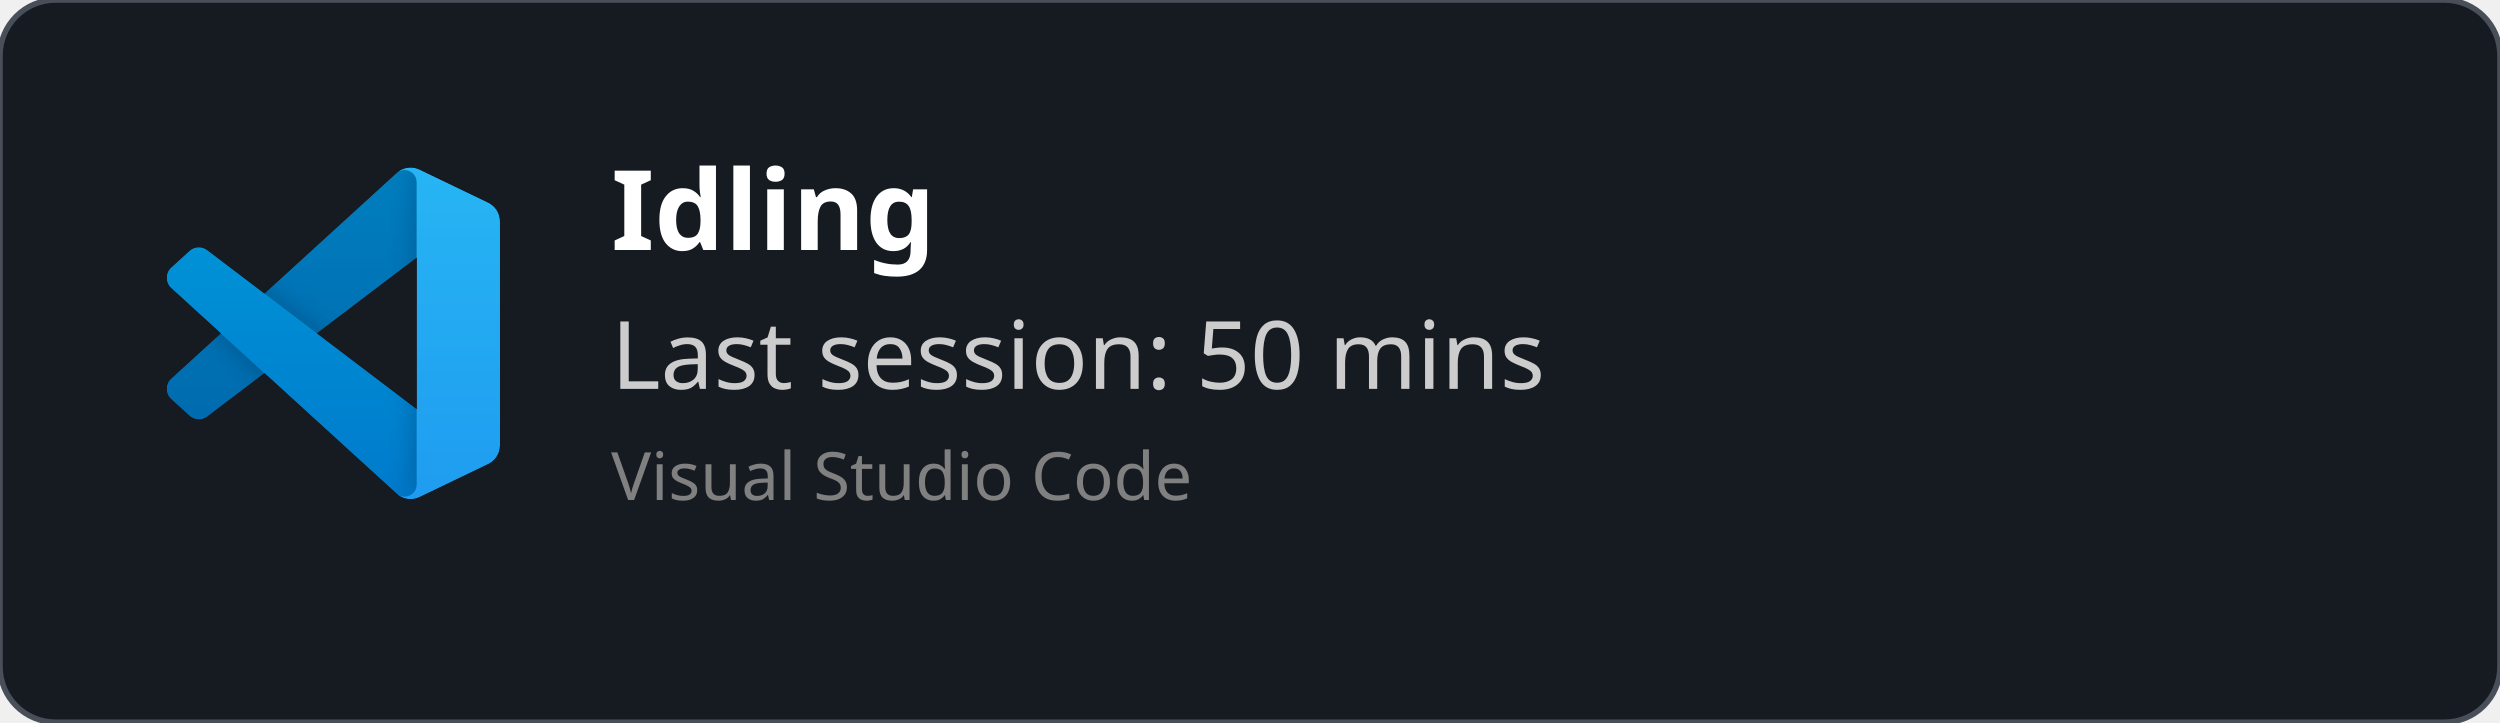
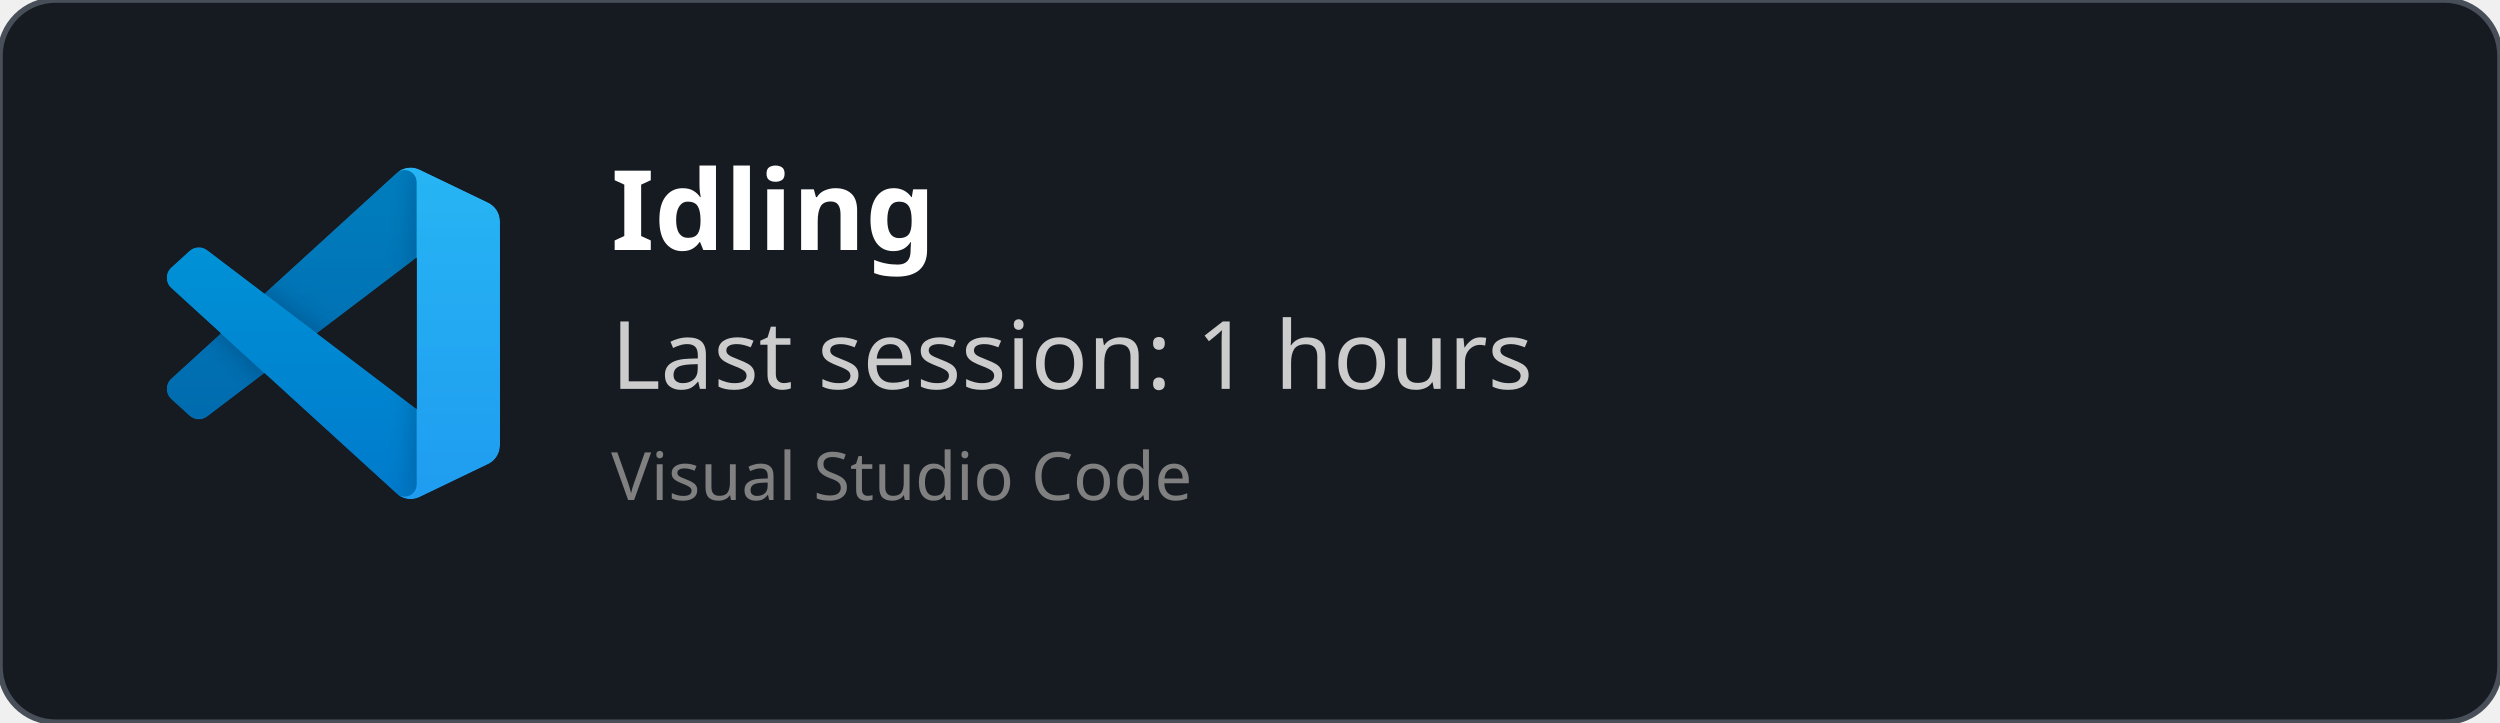
<svg xmlns="http://www.w3.org/2000/svg" width="450" height="130" viewBox="0 0 450 130" fill="none" role="img">
  <style>
    *{
        font-family: 'Segoe UI', Ubuntu, monospace
    }
    </style>
  <defs>
    <clipPath id="horizontalClip" x="20" y="20" width="500" height="200">
      <rect x="90" y="20" width="300" height="50" />
    </clipPath>
  </defs>
  <rect width="450" height="130" fill="rgba(22,27,34)" stroke="#484f58" stroke-width="1" fill-opacity="1" stroke-opacity="1" x="0" y="0" rx="10px" ry="10px">
    </rect>
  <svg width="60" height="60" x="30" y="30" viewBox="0 0 100 100" fill="none" id="vscode">
    <mask id="mask0" mask-type="alpha" maskUnits="userSpaceOnUse" x="0" y="0" width="100" height="100">
      <path fill-rule="evenodd" clip-rule="evenodd" d="M70.912 99.317C72.487 99.931 74.283 99.891 75.873 99.126L96.461 89.22C98.624 88.179 100 85.989 100 83.587V16.413C100 14.011 98.624 11.822 96.461 10.781L75.873 0.874C73.786 -0.13 71.345 0.116 69.513 1.447C69.252 1.637 69.003 1.849 68.769 2.083L29.355 38.041L12.187 25.01C10.589 23.797 8.354 23.896 6.869 25.246L1.363 30.255C-0.453 31.906 -0.455 34.763 1.359 36.417L16.247 50L1.359 63.583C-0.455 65.237 -0.453 68.094 1.363 69.745L6.869 74.754C8.354 76.104 10.589 76.204 12.187 74.99L29.355 61.959L68.769 97.917C69.392 98.541 70.125 99.01 70.912 99.317ZM75.015 27.299L45.109 50L75.015 72.701V27.299Z" fill="white" />
    </mask>
    <g mask="url(#mask0)">
      <path d="M96.461 10.796L75.857 0.876C73.472 -0.273 70.622 0.212 68.75 2.083L1.299 63.583C-0.516 65.237 -0.514 68.094 1.303 69.745L6.813 74.754C8.298 76.104 10.535 76.204 12.134 74.99L93.361 13.37C96.086 11.303 100 13.246 100 16.667V16.427C100 14.027 98.625 11.838 96.461 10.796Z" fill="#0065A9" />
      <g filter="url(#filter0_d)">
        <path d="M96.461 89.204L75.857 99.124C73.472 100.273 70.622 99.788 68.75 97.917L1.299 36.417C-0.516 34.763 -0.514 31.906 1.303 30.255L6.813 25.246C8.298 23.896 10.535 23.796 12.134 25.009L93.361 86.63C96.086 88.697 100 86.754 100 83.333V83.573C100 85.974 98.625 88.162 96.461 89.204Z" fill="#007ACC" />
      </g>
      <g filter="url(#filter1_d)">
        <path d="M75.858 99.126C73.472 100.274 70.622 99.788 68.75 97.917C71.056 100.223 75 98.59 75 95.328V4.672C75 1.41 71.056 -0.223 68.75 2.083C70.622 0.211 73.472 -0.274 75.858 0.874L96.459 10.781C98.623 11.822 100 14.011 100 16.413V83.587C100 85.989 98.623 88.179 96.459 89.22L75.858 99.126Z" fill="#1F9CF0" />
      </g>
      <g style="mix-blend-mode:overlay" opacity="0.25">
        <path fill-rule="evenodd" clip-rule="evenodd" d="M70.851 99.317C72.426 99.931 74.222 99.891 75.812 99.126L96.4 89.22C98.563 88.179 99.939 85.989 99.939 83.587V16.413C99.939 14.011 98.564 11.822 96.4 10.781L75.812 0.874C73.725 -0.13 71.284 0.116 69.453 1.447C69.191 1.637 68.942 1.849 68.708 2.083L29.294 38.041L12.126 25.01C10.528 23.796 8.293 23.896 6.809 25.246L1.302 30.255C-0.513 31.906 -0.515 34.763 1.298 36.417L16.186 50L1.298 63.583C-0.515 65.237 -0.513 68.094 1.302 69.745L6.809 74.754C8.293 76.104 10.528 76.204 12.126 74.99L29.294 61.959L68.708 97.917C69.332 98.54 70.064 99.01 70.851 99.317ZM74.954 27.299L45.048 50L74.954 72.701V27.299Z" fill="url(#paint0_linear)" />
      </g>
    </g>
    <defs>
      <filter id="filter0_d" x="-8.394" y="15.829" width="116.727" height="92.246" filterUnits="userSpaceOnUse" color-interpolation-filters="sRGB">
        <feFlood flood-opacity="0" result="BackgroundImageFix" />
        <feColorMatrix in="SourceAlpha" type="matrix" values="0 0 0 0 0 0 0 0 0 0 0 0 0 0 0 0 0 0 127 0" />
        <feOffset />
        <feGaussianBlur stdDeviation="4.167" />
        <feColorMatrix type="matrix" values="0 0 0 0 0 0 0 0 0 0 0 0 0 0 0 0 0 0 0.25 0" />
        <feBlend mode="overlay" in2="BackgroundImageFix" result="effect1_dropShadow" />
        <feBlend mode="normal" in="SourceGraphic" in2="effect1_dropShadow" result="shape" />
      </filter>
      <filter id="filter1_d" x="60.417" y="-8.076" width="47.917" height="116.151" filterUnits="userSpaceOnUse" color-interpolation-filters="sRGB">
        <feFlood flood-opacity="0" result="BackgroundImageFix" />
        <feColorMatrix in="SourceAlpha" type="matrix" values="0 0 0 0 0 0 0 0 0 0 0 0 0 0 0 0 0 0 127 0" />
        <feOffset />
        <feGaussianBlur stdDeviation="4.167" />
        <feColorMatrix type="matrix" values="0 0 0 0 0 0 0 0 0 0 0 0 0 0 0 0 0 0 0.25 0" />
        <feBlend mode="overlay" in2="BackgroundImageFix" result="effect1_dropShadow" />
        <feBlend mode="normal" in="SourceGraphic" in2="effect1_dropShadow" result="shape" />
      </filter>
      <linearGradient id="paint0_linear" x1="49.939" y1="0.258" x2="49.939" y2="99.742" gradientUnits="userSpaceOnUse">
        <stop stop-color="white" />
        <stop offset="1" stop-color="white" stop-opacity="0" />
      </linearGradient>
    </defs>
  </svg>
  <text x="110" y="45" font-size="20" clip-path="url(#horizontalClip)" font-weight="bold" font-family="Ubuntu" fill="white">
    Idling
    </text>
  <text x="110" y="70" font-size="17px" font-family="Ubuntu" fill="#ccc">
-     Last session: 50 mins
+     Last session: 1 hours
    </text>
  <text x="110" y="90" font-size="12px" font-family="Ubuntu" fill="grey">
    Visual Studio Code
    </text>
</svg>
